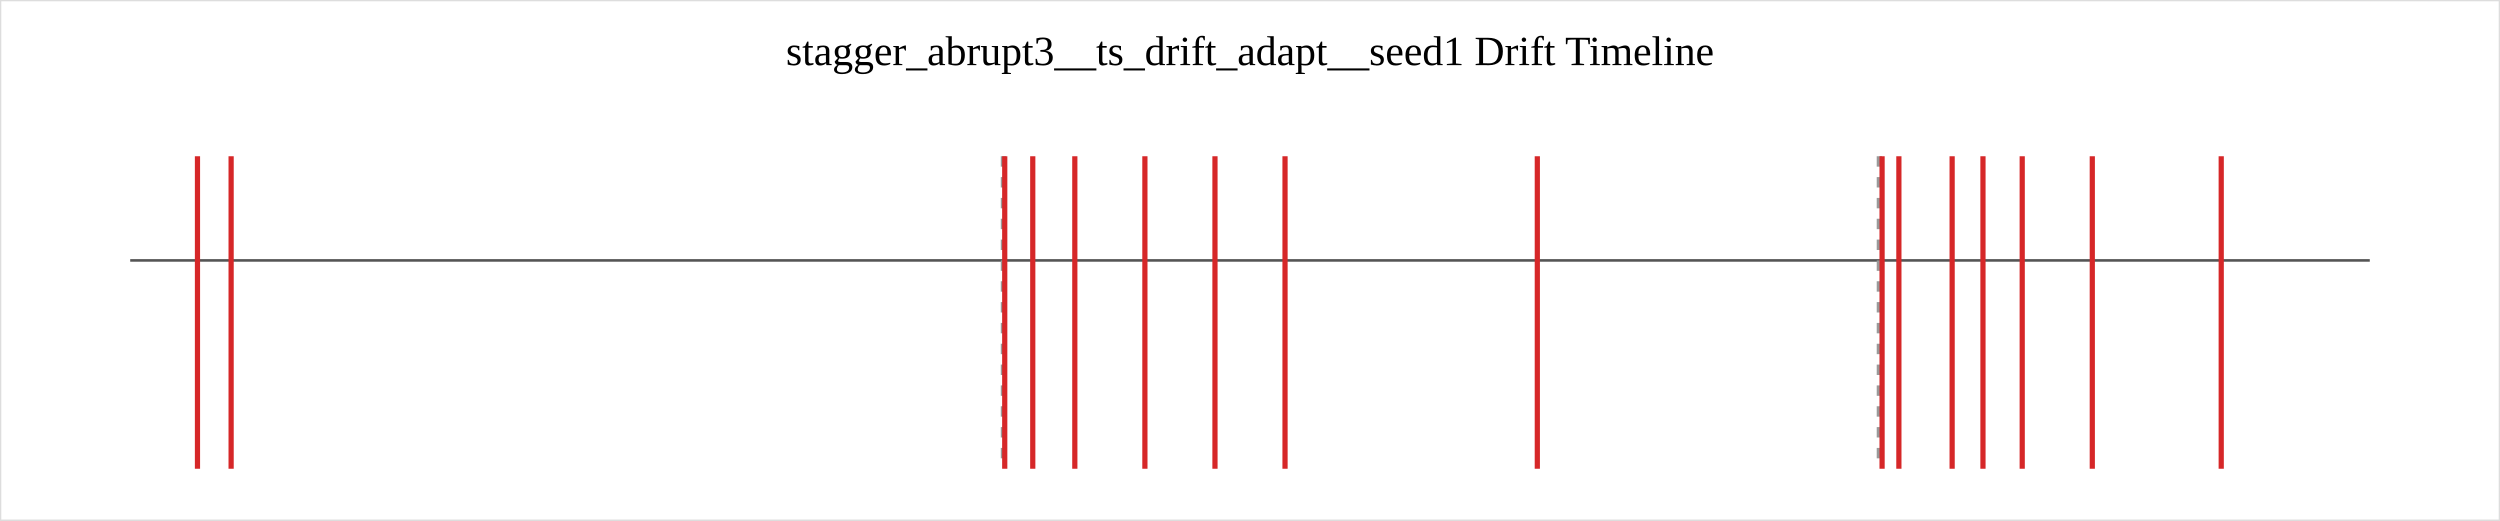
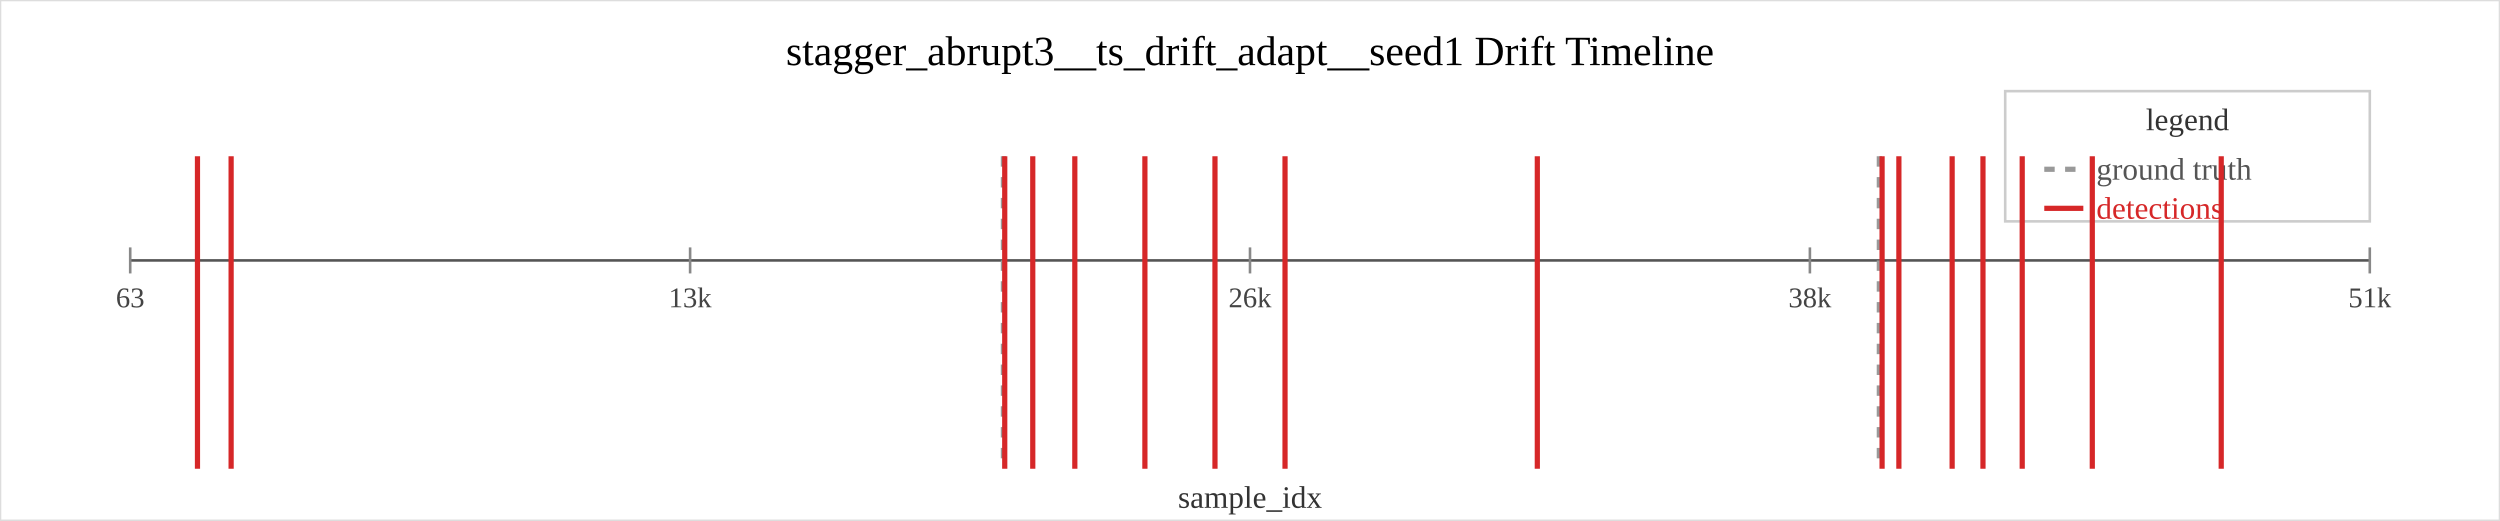
<svg xmlns="http://www.w3.org/2000/svg" width="960" height="200">
  <rect x="0" y="0" width="960" height="200" fill="#ffffff" stroke="#dddddd" />
  <text x="480.0" y="25" text-anchor="middle" font-size="16">stagger_abrupt3__ts_drift_adapt__seed1 Drift Timeline</text>
+   <text x="480.0" y="195" text-anchor="middle" font-size="12" fill="#333333">sample_idx</text>
  <line x1="50" y1="100.0" x2="910" y2="100.0" stroke="#555555" />
+   <line x1="50.00" y1="95.0" x2="50.00" y2="105.0" stroke="#888888" />
+   <text x="50.00" y="118.0" text-anchor="middle" font-size="11" fill="#444444">63</text>
+   <line x1="265.00" y1="95.0" x2="265.00" y2="105.0" stroke="#888888" />
+   <text x="265.00" y="118.0" text-anchor="middle" font-size="11" fill="#444444">13k</text>
+   <line x1="480.00" y1="95.0" x2="480.00" y2="105.0" stroke="#888888" />
+   <text x="480.00" y="118.0" text-anchor="middle" font-size="11" fill="#444444">26k</text>
+   <line x1="695.00" y1="95.0" x2="695.00" y2="105.0" stroke="#888888" />
+   <text x="695.00" y="118.0" text-anchor="middle" font-size="11" fill="#444444">38k</text>
+   <line x1="910.00" y1="95.0" x2="910.00" y2="105.0" stroke="#888888" />
+   <text x="910.00" y="118.0" text-anchor="middle" font-size="11" fill="#444444">51k</text>
+   <rect x="770" y="35" width="140" height="50" fill="#ffffff" stroke="#cccccc" />
+   <text x="840" y="50" text-anchor="middle" font-size="12" fill="#333333">legend</text>
+   <line x1="785" y1="65" x2="800" y2="65" stroke="#999999" stroke-width="2" stroke-dasharray="4,4" />
+   <text x="805" y="69" font-size="12" fill="#555555">ground truth</text>
+   <line x1="785" y1="80" x2="800" y2="80" stroke="#d62728" stroke-width="2" />
+   <text x="805" y="84" font-size="12" fill="#d62728">detections</text>
  <line x1="385.30" y1="60" x2="385.30" y2="180" stroke="#999999" stroke-width="2" stroke-dasharray="4,4" />
  <line x1="721.66" y1="60" x2="721.66" y2="180" stroke="#999999" stroke-width="2" stroke-dasharray="4,4" />
  <line x1="75.83" y1="60" x2="75.83" y2="180" stroke="#d62728" stroke-width="2" />
  <line x1="88.75" y1="60" x2="88.75" y2="180" stroke="#d62728" stroke-width="2" />
  <line x1="385.82" y1="60" x2="385.82" y2="180" stroke="#d62728" stroke-width="2" />
  <line x1="396.58" y1="60" x2="396.58" y2="180" stroke="#d62728" stroke-width="2" />
  <line x1="412.73" y1="60" x2="412.73" y2="180" stroke="#d62728" stroke-width="2" />
  <line x1="439.64" y1="60" x2="439.64" y2="180" stroke="#d62728" stroke-width="2" />
  <line x1="466.55" y1="60" x2="466.55" y2="180" stroke="#d62728" stroke-width="2" />
  <line x1="493.45" y1="60" x2="493.45" y2="180" stroke="#d62728" stroke-width="2" />
  <line x1="590.33" y1="60" x2="590.33" y2="180" stroke="#d62728" stroke-width="2" />
  <line x1="722.72" y1="60" x2="722.72" y2="180" stroke="#d62728" stroke-width="2" />
  <line x1="729.17" y1="60" x2="729.17" y2="180" stroke="#d62728" stroke-width="2" />
  <line x1="749.62" y1="60" x2="749.62" y2="180" stroke="#d62728" stroke-width="2" />
  <line x1="761.46" y1="60" x2="761.46" y2="180" stroke="#d62728" stroke-width="2" />
  <line x1="776.53" y1="60" x2="776.53" y2="180" stroke="#d62728" stroke-width="2" />
  <line x1="803.44" y1="60" x2="803.44" y2="180" stroke="#d62728" stroke-width="2" />
  <line x1="852.95" y1="60" x2="852.95" y2="180" stroke="#d62728" stroke-width="2" />
</svg>
